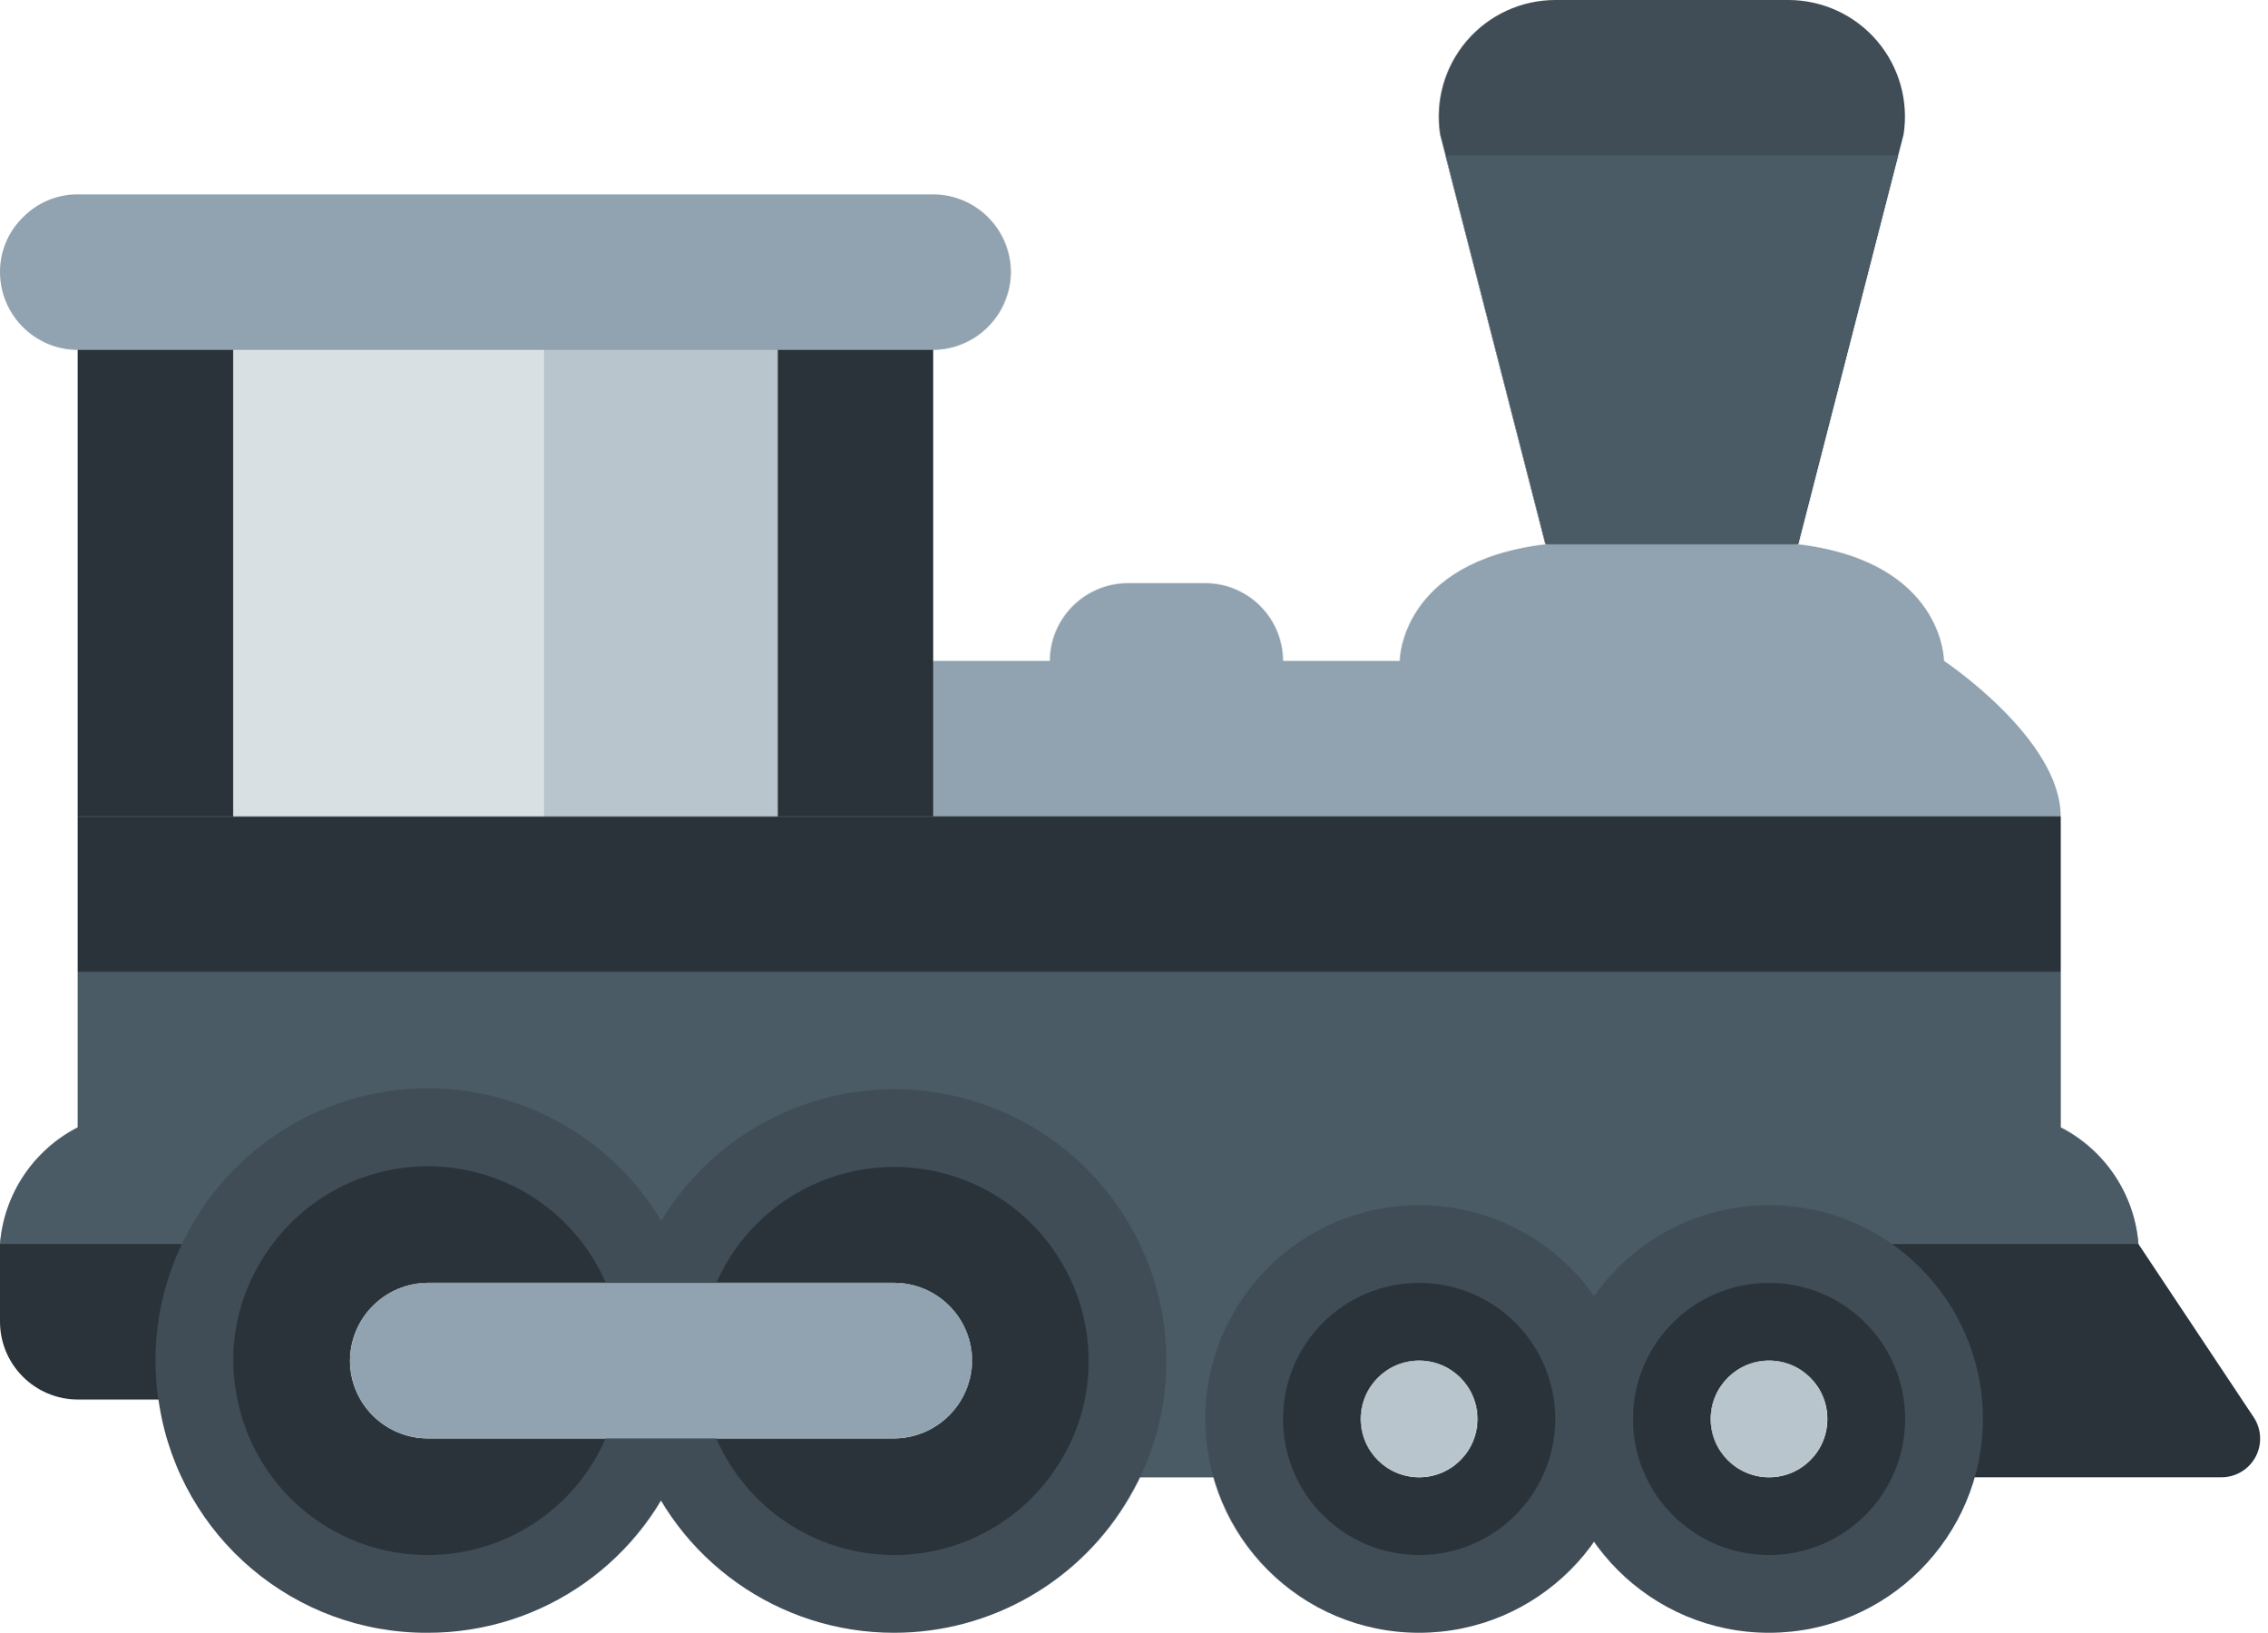
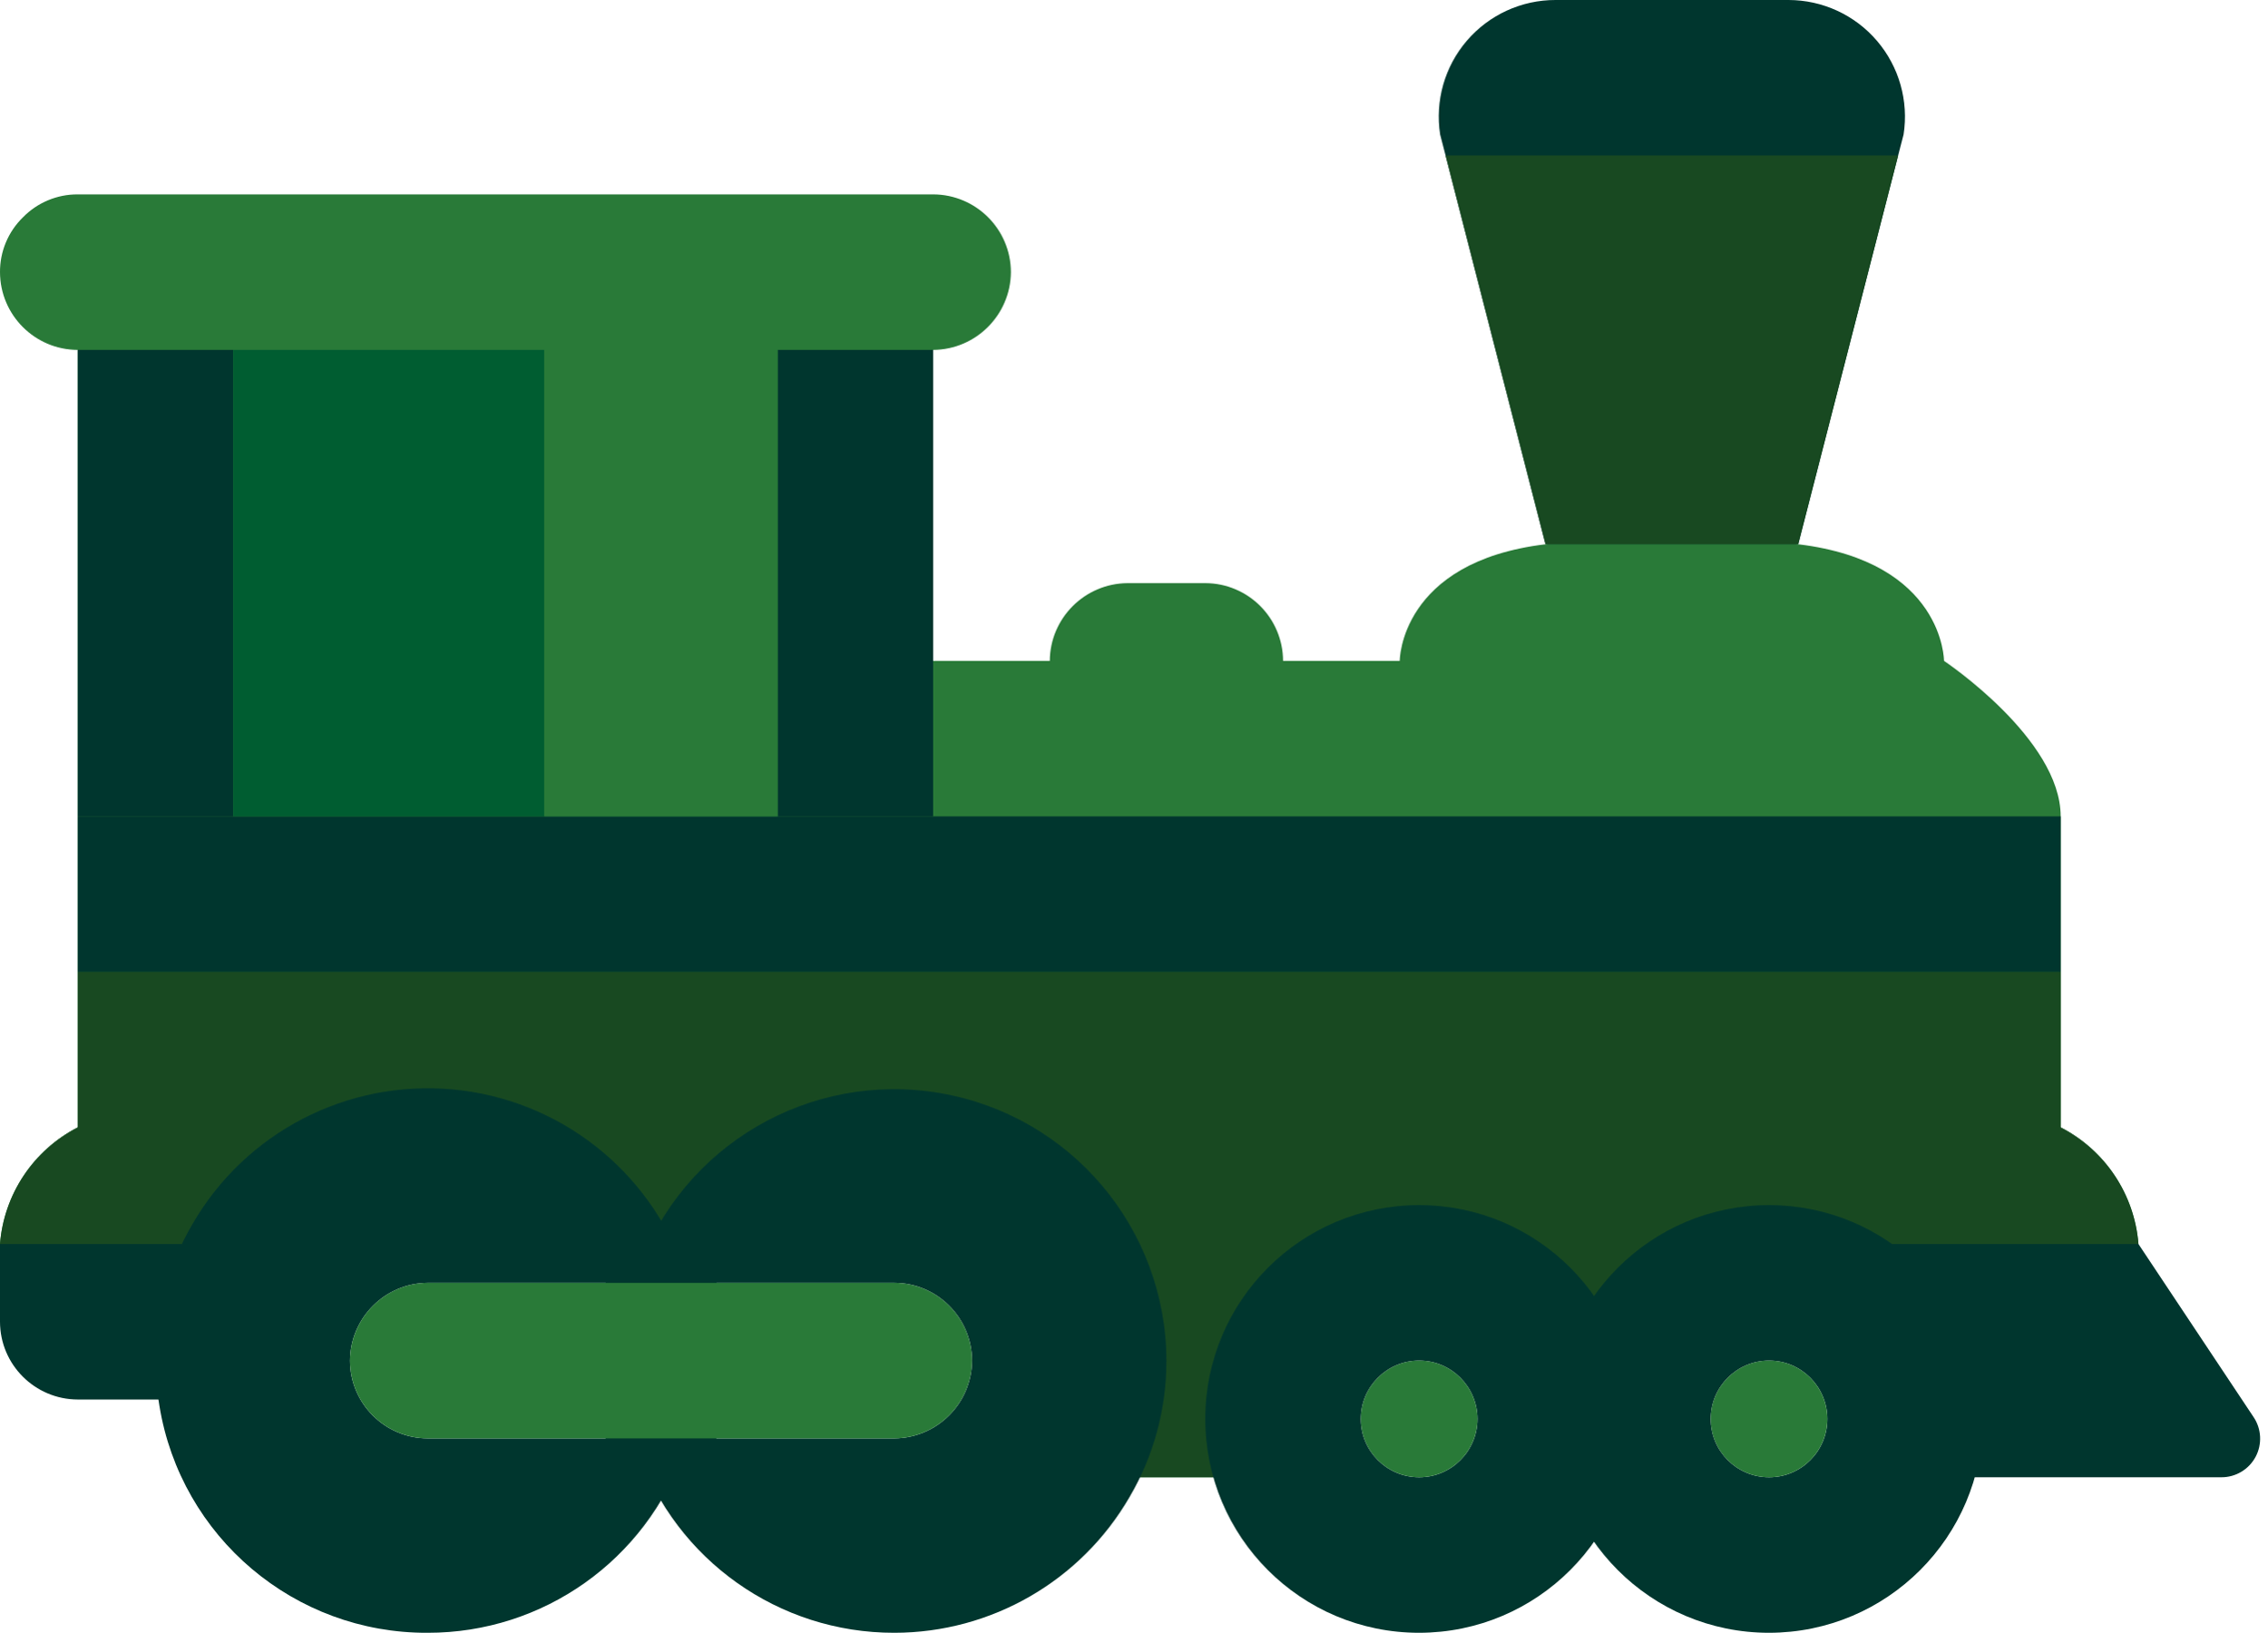
<svg xmlns="http://www.w3.org/2000/svg" width="261" height="188" viewBox="0 0 261 188" fill="none">
-   <path d="M219.154 15.488L218.527 17.905L207.024 62.666L192.848 67.143L177.929 62.666L166.425 17.905L165.798 15.488C165.196 11.609 166.322 7.661 168.878 4.682C171.435 1.704 175.167 -0.007 179.092 2.24273e-05H205.905C209.822 0.006 213.542 1.722 216.088 4.699C218.635 7.676 219.755 11.616 219.154 15.488Z" fill="#404D57" />
-   <path d="M218.527 17.904L207.023 62.666H177.928L166.424 17.904H218.527Z" fill="#4A5B66" />
-   <path d="M246.19 143.238L203.666 149.952C198.322 149.945 193.194 152.065 189.415 155.844C185.636 159.623 183.516 164.751 183.523 170.095C183.531 164.751 181.411 159.623 177.632 155.844C173.853 152.065 168.725 149.945 163.381 149.952C152.235 149.952 149.675 152.235 149.675 163.381C149.675 165.753 143.641 167.991 144.402 170.095H126.184C128.511 166.156 125.333 161.59 125.333 156.666C125.333 141.85 117.768 136.524 102.952 136.524C91.574 136.511 81.431 143.692 77.662 154.428H74.528C70.76 143.692 60.617 136.511 49.238 136.524C39.301 136.524 30.617 139.702 26.007 147.714L0 143.238C0.454 137.512 3.842 132.43 8.952 129.809V40.286C4.014 40.271 0.015 36.272 0 31.333C-0.013 28.958 0.941 26.68 2.641 25.022C4.299 23.322 6.577 22.368 8.952 22.381H107.428C112.367 22.396 116.366 26.395 116.381 31.333C116.344 36.262 112.357 40.249 107.428 40.286V76.095H120.857C120.894 71.166 124.88 67.179 129.809 67.143H138.762C143.7 67.157 147.699 71.157 147.714 76.095H161.143C161.143 76.095 161.143 64.681 177.928 62.667H207.023C223.809 64.681 223.809 76.095 223.809 76.095C223.809 76.095 237.238 85.047 237.238 94V129.809C242.348 132.43 245.736 137.512 246.19 143.238Z" fill="#91A3B0" />
-   <path d="M129.809 156.666C129.831 161.387 128.579 166.027 126.183 170.095C120.954 179.171 110.918 184.371 100.487 183.409C90.057 182.447 81.141 175.499 77.661 165.619H102.952C107.881 165.582 111.867 161.595 111.904 156.666C111.889 151.728 107.89 147.729 102.952 147.714H77.661C82.052 135.428 94.637 128.075 107.496 130.282C120.355 132.49 129.767 143.619 129.809 156.666Z" fill="#293339" />
-   <path d="M49.238 165.619H74.529C70.461 177.152 59.107 184.473 46.923 183.419C34.739 182.365 24.811 173.203 22.784 161.143C22.513 159.666 22.378 158.168 22.381 156.666C22.359 151.945 23.611 147.306 26.007 143.238C31.236 134.161 41.272 128.961 51.703 129.923C62.133 130.886 71.048 137.834 74.529 147.714H49.238C44.309 147.751 40.322 151.737 40.286 156.666C40.301 161.604 44.3 165.604 49.238 165.619Z" fill="#293339" />
-   <path d="M163.38 143.238C158.036 143.231 152.908 145.351 149.129 149.13C145.35 152.909 143.23 158.037 143.237 163.381C143.23 165.67 143.624 167.942 144.401 170.095C147.816 179.755 157.938 185.312 167.92 183.008C177.903 180.705 184.567 171.275 183.405 161.096C182.243 150.917 173.625 143.232 163.38 143.238ZM163.38 170.095C159.672 170.095 156.666 167.089 156.666 163.381C156.666 159.673 159.672 156.667 163.38 156.667C167.088 156.667 170.094 159.673 170.094 163.381C170.094 167.089 167.088 170.095 163.38 170.095Z" fill="#293339" />
-   <path d="M8.951 94H237.236V111.905H8.951V94Z" fill="#293339" />
-   <path d="M89.522 40.285H107.427V93.999H89.522V40.285Z" fill="#293339" />
-   <path d="M8.951 40.285H26.856V93.999H8.951V40.285Z" fill="#293339" />
-   <path d="M246.19 143.238H203.666C198.322 143.23 193.194 145.35 189.415 149.129C185.636 152.908 183.516 158.036 183.523 163.38C183.523 152.256 174.505 143.238 163.381 143.238C152.256 143.238 143.238 152.256 143.238 163.38C143.231 165.669 143.625 167.942 144.402 170.095H126.184C128.579 166.027 129.832 161.387 129.809 156.666C129.767 143.619 120.355 132.49 107.496 130.282C94.638 128.075 82.052 135.428 77.662 147.714H74.528C71.048 137.834 62.133 130.885 51.702 129.923C41.272 128.961 31.236 134.161 26.007 143.238H0C0.454 137.512 3.842 132.43 8.952 129.809V111.904H237.238V129.809C242.348 132.43 245.736 137.512 246.19 143.238Z" fill="#4A5B66" />
-   <path d="M203.666 143.238C193.421 143.232 184.804 150.917 183.642 161.096C182.48 171.275 189.143 180.705 199.126 183.008C209.109 185.312 219.23 179.755 222.645 170.095C223.422 167.942 223.816 165.67 223.809 163.381C223.816 158.037 221.696 152.909 217.917 149.13C214.138 145.351 209.011 143.231 203.666 143.238ZM203.666 170.095C199.958 170.095 196.952 167.089 196.952 163.381C196.952 159.673 199.958 156.667 203.666 156.667C207.374 156.667 210.38 159.673 210.38 163.381C210.38 167.089 207.374 170.095 203.666 170.095Z" fill="#293339" />
-   <path d="M255.724 170.095H222.645C223.422 167.942 223.816 165.67 223.809 163.381C223.816 158.037 221.696 152.909 217.917 149.13C214.138 145.351 209.01 143.231 203.666 143.238L246.19 143.238L259.439 163.157C260.362 164.525 260.452 166.292 259.673 167.747C258.894 169.201 257.374 170.105 255.724 170.095Z" fill="#293339" />
-   <path d="M22.381 156.667C22.378 158.168 22.512 159.666 22.784 161.143H8.952C4.014 161.128 0.015 157.129 0 152.191V143.238H26.007C23.611 147.306 22.358 151.946 22.381 156.667Z" fill="#293339" />
-   <path d="M26.856 40.285H62.666V93.999H26.856V40.285Z" fill="#D9E0E3" />
-   <path d="M62.666 40.285H89.523V93.999H62.666V40.285Z" fill="#B9C5CC" />
-   <path d="M163.38 170.095C167.088 170.095 170.094 167.088 170.094 163.38C170.094 159.672 167.088 156.666 163.38 156.666C159.672 156.666 156.666 159.672 156.666 163.38C156.666 167.088 159.672 170.095 163.38 170.095Z" fill="#B9C5CC" />
-   <path d="M203.664 170.095C207.373 170.095 210.379 167.088 210.379 163.38C210.379 159.672 207.373 156.666 203.664 156.666C199.956 156.666 196.95 159.672 196.95 163.38C196.95 167.088 199.956 170.095 203.664 170.095Z" fill="#B9C5CC" />
-   <path d="M102.951 188C89.665 188.016 77.822 179.627 73.43 167.087C72.672 164.768 73.911 162.269 76.216 161.468C78.522 160.668 81.043 161.861 81.886 164.151C84.793 172.376 92.22 178.156 100.907 178.953C109.594 179.751 117.95 175.42 122.306 167.862C124.311 164.474 125.357 160.604 125.331 156.667C125.294 145.801 117.458 136.532 106.75 134.688C96.042 132.843 85.556 138.956 81.886 149.183C81.043 151.473 78.522 152.666 76.216 151.865C73.911 151.065 72.672 148.566 73.43 146.246C78.536 131.894 93.225 123.294 108.239 125.866C123.254 128.437 134.244 141.434 134.284 156.667C134.297 162.187 132.832 167.611 130.04 172.374C124.441 182.039 114.12 187.992 102.951 188Z" fill="#404D57" />
-   <path d="M49.238 188C33.919 188.069 20.824 176.991 18.352 161.872C18.044 160.155 17.894 158.412 17.905 156.667C17.892 151.146 19.357 145.723 22.148 140.96C28.261 130.368 39.984 124.308 52.16 125.445C64.336 126.581 74.734 134.706 78.781 146.246C79.539 148.566 78.3 151.065 75.995 151.865C73.689 152.666 71.168 151.473 70.325 149.182C67.419 140.958 59.991 135.178 51.304 134.38C42.617 133.583 34.261 137.914 29.905 145.472C27.892 148.858 26.839 152.728 26.857 156.667C26.853 157.893 26.962 159.117 27.184 160.324C28.835 170.392 37.096 178.062 47.259 178.964C57.421 179.866 66.904 173.77 70.303 164.151C71.146 161.861 73.667 160.668 75.972 161.468C78.277 162.269 79.517 164.768 78.758 167.087C74.367 179.626 62.524 188.016 49.238 188Z" fill="#404D57" />
-   <path d="M163.38 188C149.783 188 138.761 176.977 138.761 163.381C138.761 149.784 149.783 138.762 163.38 138.762C176.976 138.762 187.999 149.784 187.999 163.381C187.981 176.97 176.969 187.982 163.38 188ZM163.38 147.714C154.727 147.714 147.713 154.728 147.713 163.381C147.713 172.033 154.727 179.047 163.38 179.047C172.032 179.047 179.046 172.033 179.046 163.381C179.046 154.728 172.032 147.714 163.38 147.714Z" fill="#404D57" />
-   <path d="M203.666 188C190.069 188 179.047 176.977 179.047 163.381C179.047 149.784 190.069 138.762 203.666 138.762C217.263 138.762 228.285 149.784 228.285 163.381C228.268 176.97 217.255 187.982 203.666 188ZM203.666 147.714C195.013 147.714 187.999 154.728 187.999 163.381C187.999 172.033 195.013 179.047 203.666 179.047C212.318 179.047 219.332 172.033 219.332 163.381C219.332 154.728 212.318 147.714 203.666 147.714Z" fill="#404D57" />
-   <path d="M111.904 156.666C111.867 161.595 107.88 165.582 102.951 165.619H49.237C44.299 165.604 40.299 161.604 40.285 156.666C40.321 151.737 44.308 147.75 49.237 147.714H102.951C107.889 147.729 111.889 151.728 111.904 156.666Z" fill="#91A3B0" />
+   <path d="M219.154 15.488L218.527 17.905L207.024 62.666L192.848 67.143L177.929 62.666L166.425 17.905L165.798 15.488C165.196 11.609 166.322 7.661 168.878 4.682C171.435 1.704 175.167 -0.007 179.092 2.24273e-05H205.905C209.822 0.006 213.542 1.722 216.088 4.699C218.635 7.676 219.755 11.616 219.154 15.488Z" fill="#00362E" />
+   <path d="M218.527 17.904L207.023 62.666H177.928L166.424 17.904H218.527Z" fill="#184921" />
+   <path d="M246.19 143.238L203.666 149.952C198.322 149.945 193.194 152.065 189.415 155.844C185.636 159.623 183.516 164.751 183.523 170.095C183.531 164.751 181.411 159.623 177.632 155.844C173.853 152.065 168.725 149.945 163.381 149.952C152.235 149.952 149.675 152.235 149.675 163.381C149.675 165.753 143.641 167.991 144.402 170.095H126.184C128.511 166.156 125.333 161.59 125.333 156.666C125.333 141.85 117.768 136.524 102.952 136.524C91.574 136.511 81.431 143.692 77.662 154.428H74.528C70.76 143.692 60.617 136.511 49.238 136.524C39.301 136.524 30.617 139.702 26.007 147.714L0 143.238C0.454 137.512 3.842 132.43 8.952 129.809V40.286C4.014 40.271 0.015 36.272 0 31.333C-0.013 28.958 0.941 26.68 2.641 25.022C4.299 23.322 6.577 22.368 8.952 22.381H107.428C112.367 22.396 116.366 26.395 116.381 31.333C116.344 36.262 112.357 40.249 107.428 40.286V76.095H120.857C120.894 71.166 124.88 67.179 129.809 67.143H138.762C143.7 67.157 147.699 71.157 147.714 76.095H161.143C161.143 76.095 161.143 64.681 177.928 62.667H207.023C223.809 64.681 223.809 76.095 223.809 76.095C223.809 76.095 237.238 85.047 237.238 94V129.809C242.348 132.43 245.736 137.512 246.19 143.238Z" fill="#297A38" />
+   <path d="M129.809 156.666C129.831 161.387 128.579 166.027 126.183 170.095C120.954 179.171 110.918 184.371 100.487 183.409C90.057 182.447 81.141 175.499 77.661 165.619H102.952C107.881 165.582 111.867 161.595 111.904 156.666C111.889 151.728 107.89 147.729 102.952 147.714H77.661C82.052 135.428 94.637 128.075 107.496 130.282C120.355 132.49 129.767 143.619 129.809 156.666Z" fill="#00362E" />
+   <path d="M49.238 165.619H74.529C70.461 177.152 59.107 184.473 46.923 183.419C34.739 182.365 24.811 173.203 22.784 161.143C22.513 159.666 22.378 158.168 22.381 156.666C22.359 151.945 23.611 147.306 26.007 143.238C31.236 134.161 41.272 128.961 51.703 129.923C62.133 130.886 71.048 137.834 74.529 147.714H49.238C44.309 147.751 40.322 151.737 40.286 156.666C40.301 161.604 44.3 165.604 49.238 165.619Z" fill="#00362E" />
+   <path d="M163.38 143.238C158.036 143.231 152.908 145.351 149.129 149.13C145.35 152.909 143.23 158.037 143.237 163.381C143.23 165.67 143.624 167.942 144.401 170.095C147.816 179.755 157.938 185.312 167.92 183.008C177.903 180.705 184.567 171.275 183.405 161.096C182.243 150.917 173.625 143.232 163.38 143.238ZM163.38 170.095C159.672 170.095 156.666 167.089 156.666 163.381C156.666 159.673 159.672 156.667 163.38 156.667C167.088 156.667 170.094 159.673 170.094 163.381C170.094 167.089 167.088 170.095 163.38 170.095Z" fill="#00362E" />
+   <path d="M8.951 94H237.236V111.905H8.951V94Z" fill="#00362E" />
+   <path d="M89.522 40.285H107.427V93.999H89.522V40.285Z" fill="#00362E" />
+   <path d="M8.951 40.285H26.856V93.999H8.951V40.285Z" fill="#00362E" />
+   <path d="M246.19 143.238H203.666C198.322 143.23 193.194 145.35 189.415 149.129C185.636 152.908 183.516 158.036 183.523 163.38C183.523 152.256 174.505 143.238 163.381 143.238C152.256 143.238 143.238 152.256 143.238 163.38C143.231 165.669 143.625 167.942 144.402 170.095H126.184C128.579 166.027 129.832 161.387 129.809 156.666C129.767 143.619 120.355 132.49 107.496 130.282C94.638 128.075 82.052 135.428 77.662 147.714H74.528C71.048 137.834 62.133 130.885 51.702 129.923C41.272 128.961 31.236 134.161 26.007 143.238H0C0.454 137.512 3.842 132.43 8.952 129.809V111.904H237.238V129.809C242.348 132.43 245.736 137.512 246.19 143.238Z" fill="#184921" />
+   <path d="M203.666 143.238C193.421 143.232 184.804 150.917 183.642 161.096C182.48 171.275 189.143 180.705 199.126 183.008C209.109 185.312 219.23 179.755 222.645 170.095C223.422 167.942 223.816 165.67 223.809 163.381C223.816 158.037 221.696 152.909 217.917 149.13C214.138 145.351 209.011 143.231 203.666 143.238ZM203.666 170.095C199.958 170.095 196.952 167.089 196.952 163.381C196.952 159.673 199.958 156.667 203.666 156.667C207.374 156.667 210.38 159.673 210.38 163.381C210.38 167.089 207.374 170.095 203.666 170.095Z" fill="#00362E" />
+   <path d="M255.724 170.095H222.645C223.422 167.942 223.816 165.67 223.809 163.381C223.816 158.037 221.696 152.909 217.917 149.13C214.138 145.351 209.01 143.231 203.666 143.238L246.19 143.238L259.439 163.157C260.362 164.525 260.452 166.292 259.673 167.747C258.894 169.201 257.374 170.105 255.724 170.095Z" fill="#00362E" />
+   <path d="M22.381 156.667C22.378 158.168 22.512 159.666 22.784 161.143H8.952C4.014 161.128 0.015 157.129 0 152.191V143.238H26.007C23.611 147.306 22.358 151.946 22.381 156.667Z" fill="#00362E" />
+   <path d="M26.856 40.285H62.666V93.999H26.856V40.285Z" fill="#005D31" />
+   <path d="M62.666 40.285H89.523V93.999H62.666V40.285Z" fill="#297A38" />
+   <path d="M163.38 170.095C167.088 170.095 170.094 167.088 170.094 163.38C170.094 159.672 167.088 156.666 163.38 156.666C159.672 156.666 156.666 159.672 156.666 163.38C156.666 167.088 159.672 170.095 163.38 170.095Z" fill="#297A38" />
+   <path d="M203.664 170.095C207.373 170.095 210.379 167.088 210.379 163.38C210.379 159.672 207.373 156.666 203.664 156.666C199.956 156.666 196.95 159.672 196.95 163.38C196.95 167.088 199.956 170.095 203.664 170.095Z" fill="#297A38" />
+   <path d="M102.951 188C89.665 188.016 77.822 179.627 73.43 167.087C72.672 164.768 73.911 162.269 76.216 161.468C78.522 160.668 81.043 161.861 81.886 164.151C84.793 172.376 92.22 178.156 100.907 178.953C109.594 179.751 117.95 175.42 122.306 167.862C124.311 164.474 125.357 160.604 125.331 156.667C125.294 145.801 117.458 136.532 106.75 134.688C96.042 132.843 85.556 138.956 81.886 149.183C81.043 151.473 78.522 152.666 76.216 151.865C73.911 151.065 72.672 148.566 73.43 146.246C78.536 131.894 93.225 123.294 108.239 125.866C123.254 128.437 134.244 141.434 134.284 156.667C134.297 162.187 132.832 167.611 130.04 172.374C124.441 182.039 114.12 187.992 102.951 188Z" fill="#00362E" />
+   <path d="M49.238 188C33.919 188.069 20.824 176.991 18.352 161.872C18.044 160.155 17.894 158.412 17.905 156.667C17.892 151.146 19.357 145.723 22.148 140.96C28.261 130.368 39.984 124.308 52.16 125.445C64.336 126.581 74.734 134.706 78.781 146.246C79.539 148.566 78.3 151.065 75.995 151.865C73.689 152.666 71.168 151.473 70.325 149.182C67.419 140.958 59.991 135.178 51.304 134.38C42.617 133.583 34.261 137.914 29.905 145.472C27.892 148.858 26.839 152.728 26.857 156.667C26.853 157.893 26.962 159.117 27.184 160.324C28.835 170.392 37.096 178.062 47.259 178.964C57.421 179.866 66.904 173.77 70.303 164.151C71.146 161.861 73.667 160.668 75.972 161.468C78.277 162.269 79.517 164.768 78.758 167.087C74.367 179.626 62.524 188.016 49.238 188Z" fill="#00362E" />
+   <path d="M163.38 188C149.783 188 138.761 176.977 138.761 163.381C138.761 149.784 149.783 138.762 163.38 138.762C176.976 138.762 187.999 149.784 187.999 163.381C187.981 176.97 176.969 187.982 163.38 188ZM163.38 147.714C154.727 147.714 147.713 154.728 147.713 163.381C147.713 172.033 154.727 179.047 163.38 179.047C172.032 179.047 179.046 172.033 179.046 163.381C179.046 154.728 172.032 147.714 163.38 147.714Z" fill="#00362E" />
+   <path d="M203.666 188C190.069 188 179.047 176.977 179.047 163.381C179.047 149.784 190.069 138.762 203.666 138.762C217.263 138.762 228.285 149.784 228.285 163.381C228.268 176.97 217.255 187.982 203.666 188ZM203.666 147.714C195.013 147.714 187.999 154.728 187.999 163.381C187.999 172.033 195.013 179.047 203.666 179.047C212.318 179.047 219.332 172.033 219.332 163.381C219.332 154.728 212.318 147.714 203.666 147.714Z" fill="#00362E" />
+   <path d="M111.904 156.666C111.867 161.595 107.88 165.582 102.951 165.619H49.237C44.299 165.604 40.299 161.604 40.285 156.666C40.321 151.737 44.308 147.75 49.237 147.714H102.951C107.889 147.729 111.889 151.728 111.904 156.666Z" fill="#297A38" />
</svg>
